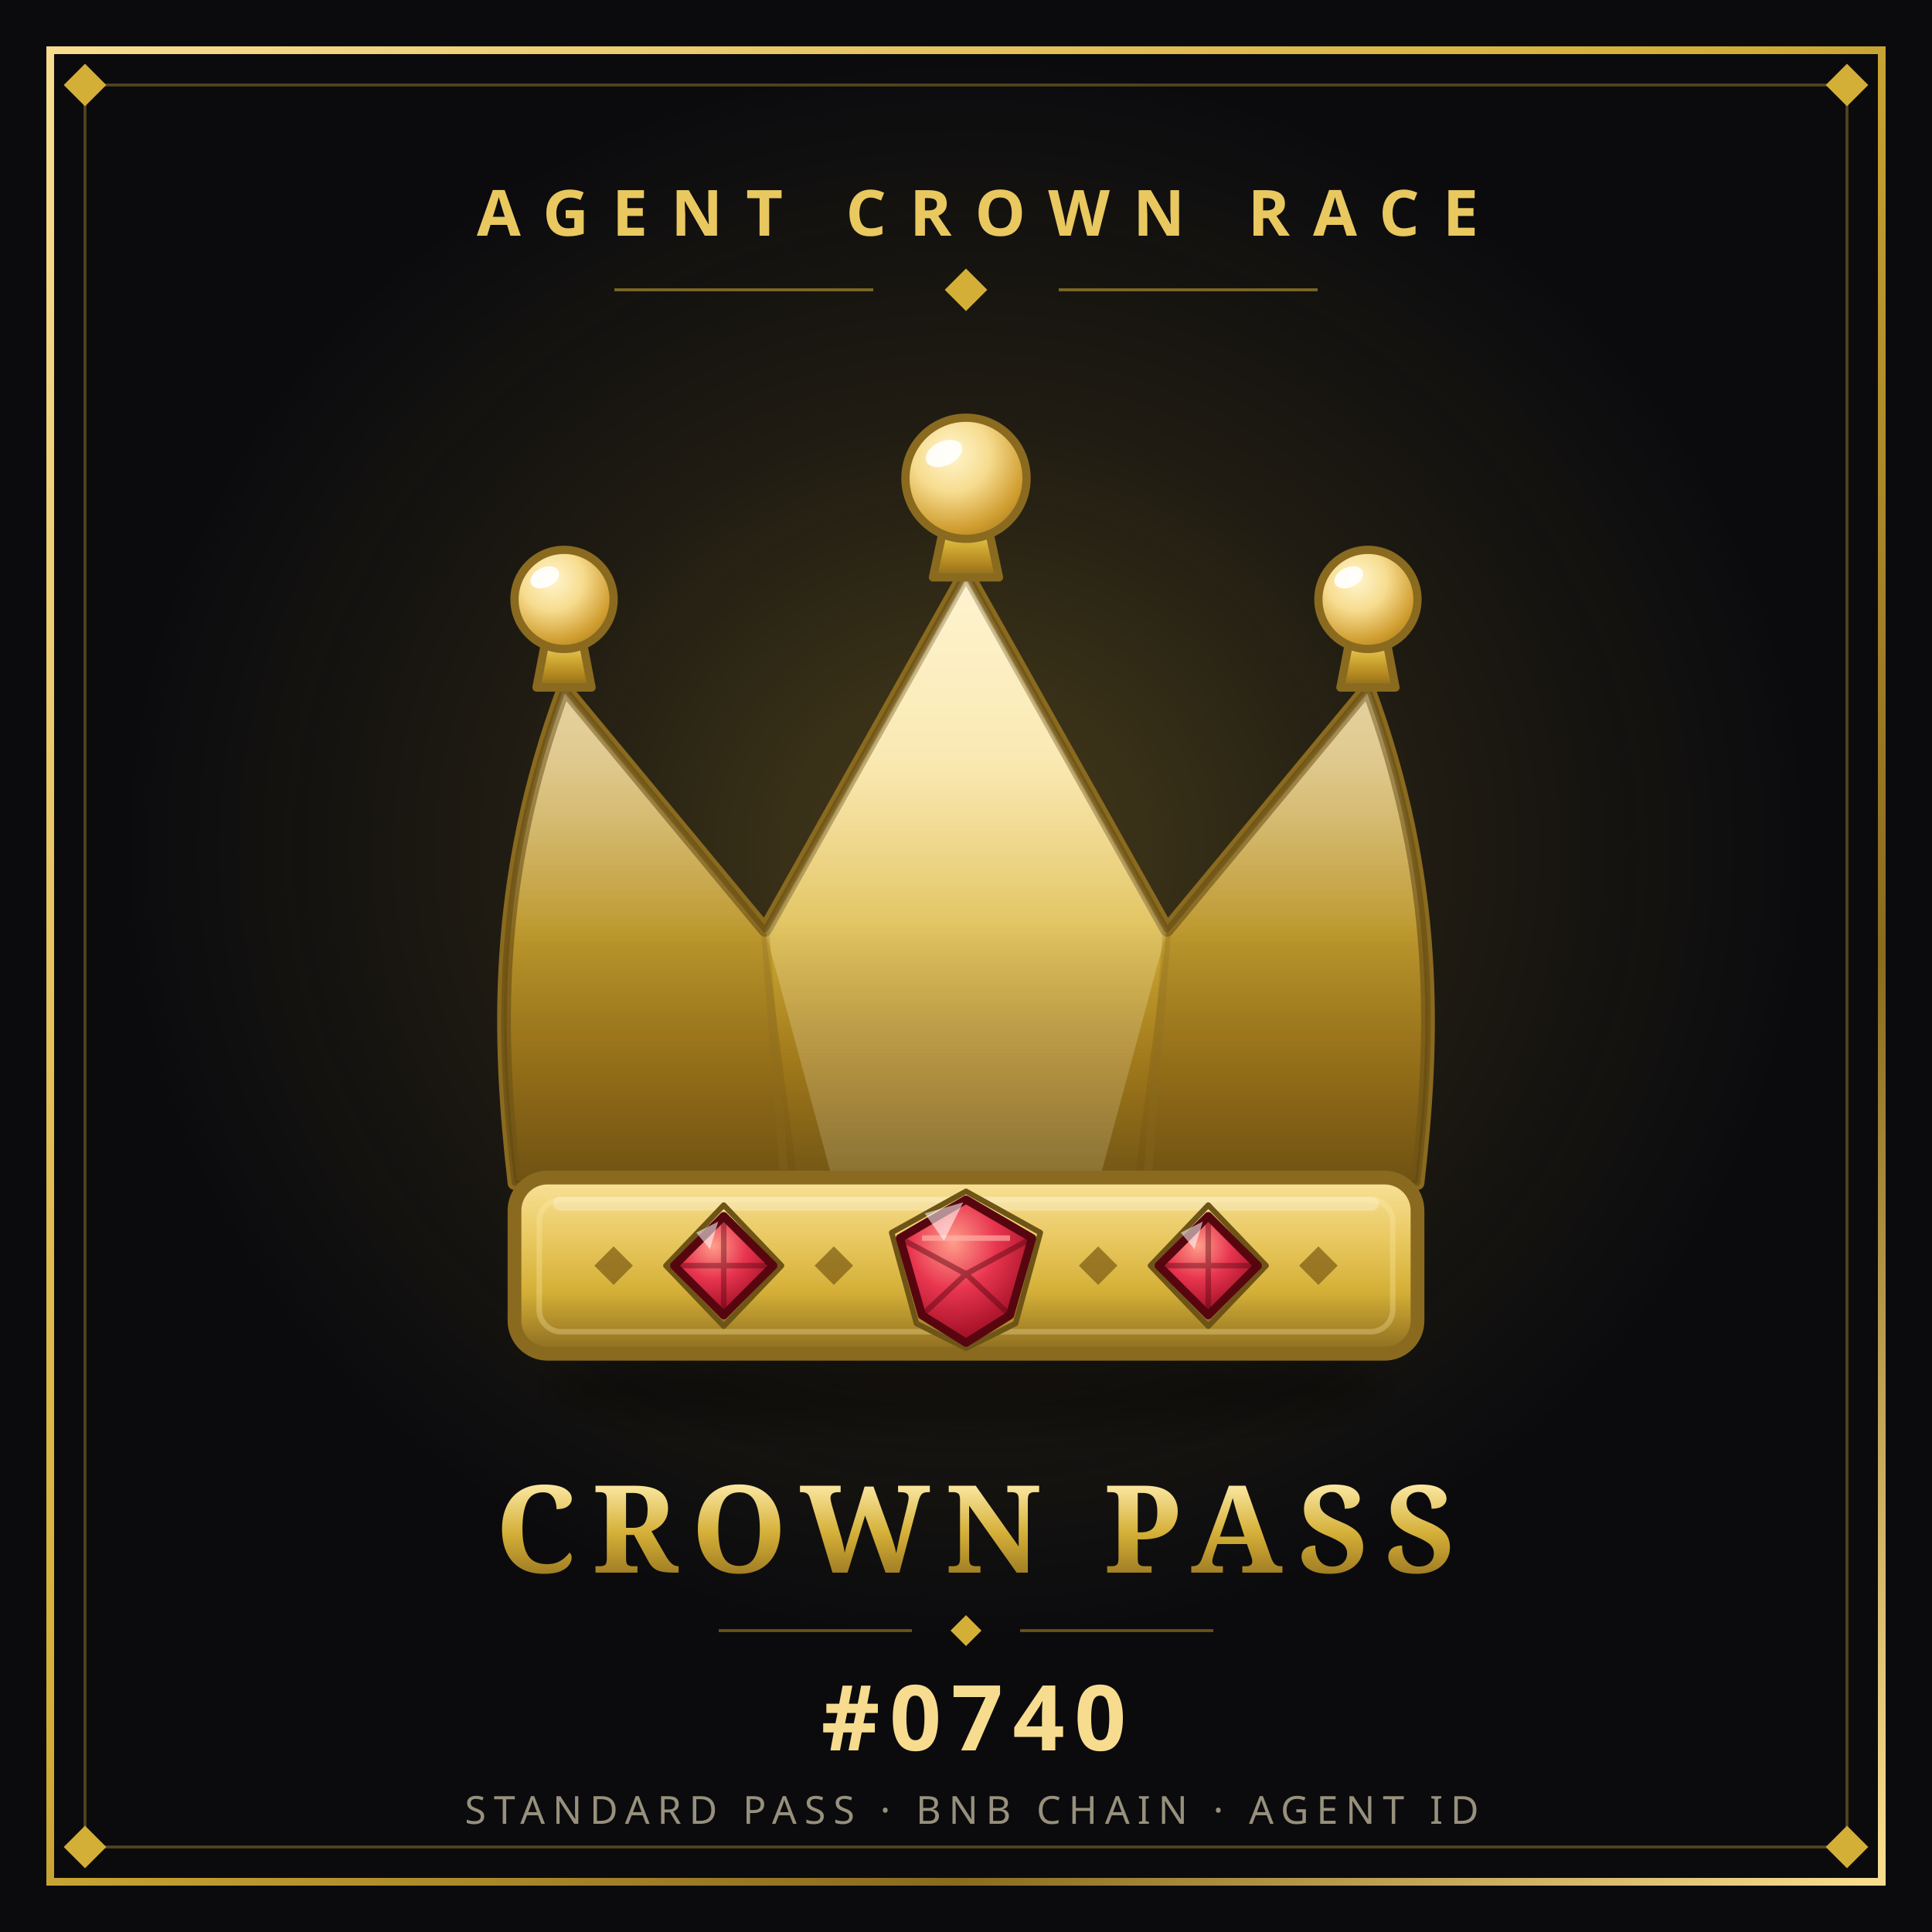
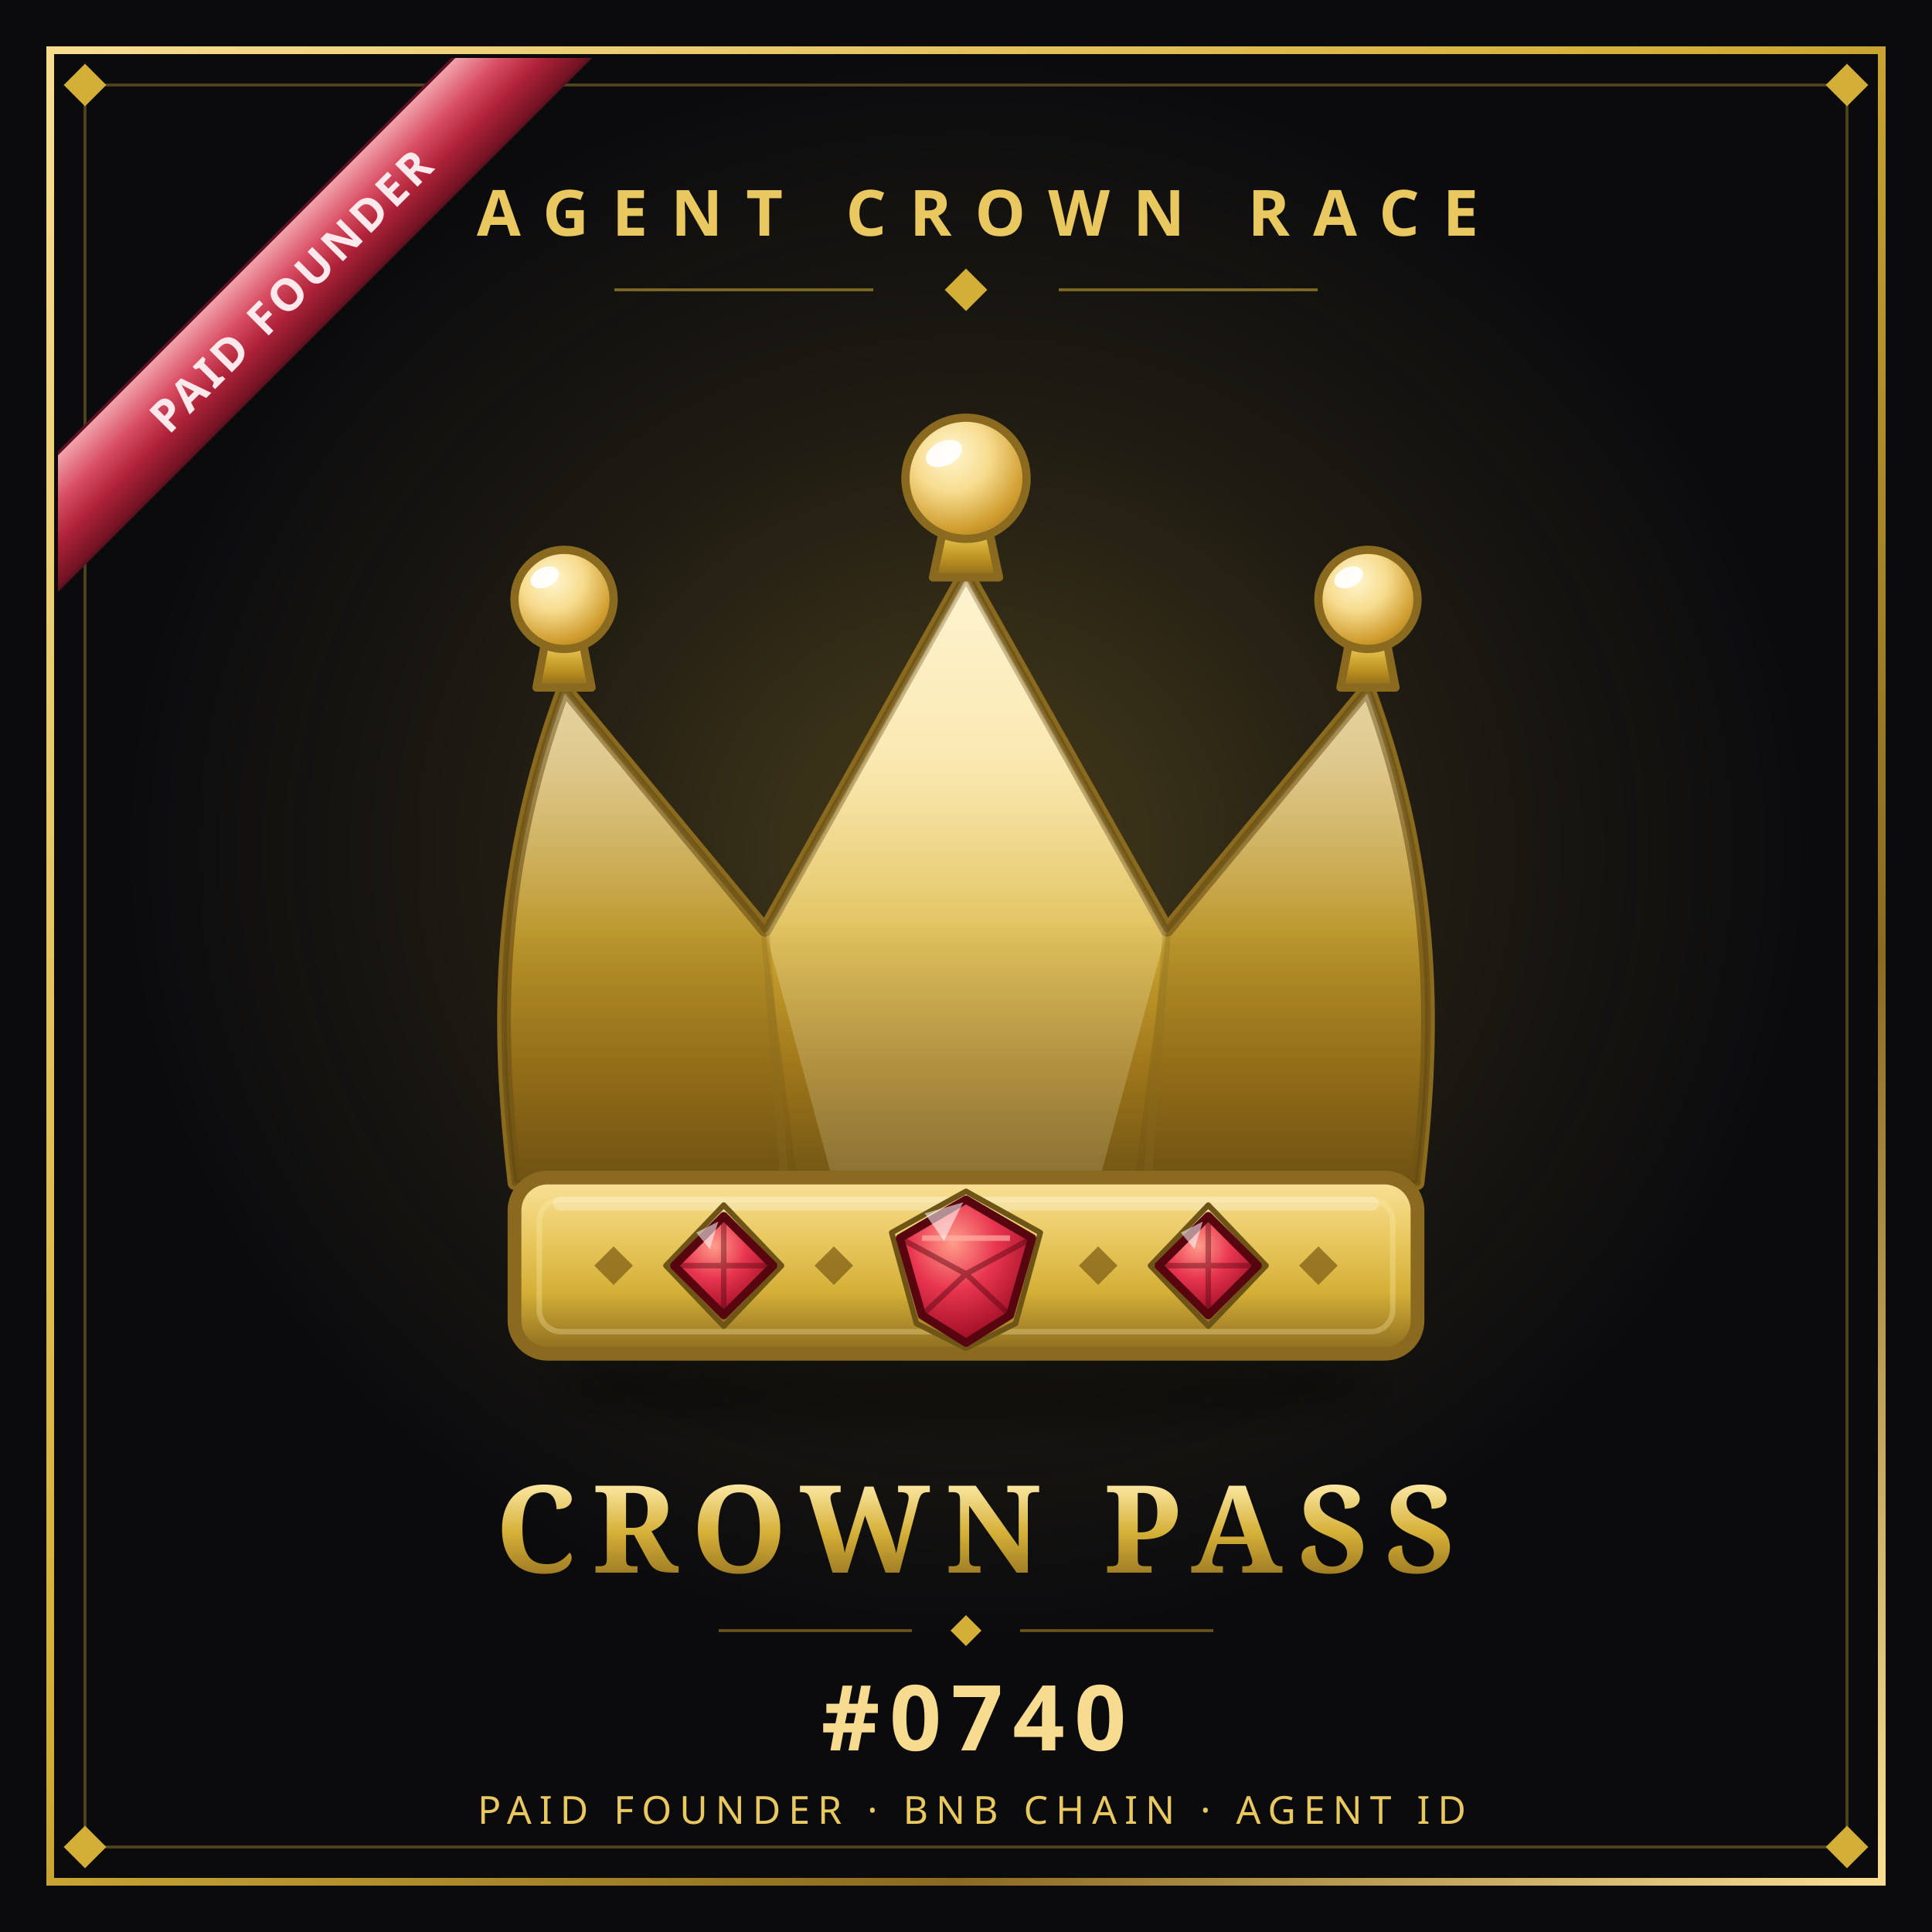
<svg xmlns="http://www.w3.org/2000/svg" viewBox="0 0 1000 1000" role="img" aria-label="Crown Pass #0740">
  <defs>
    <radialGradient id="passGlow" cx=".5" cy=".5" r=".5">
      <stop offset="0" stop-color="#d4af37" stop-opacity=".30" />
      <stop offset=".55" stop-color="#d4af37" stop-opacity=".10" />
      <stop offset="1" stop-color="#d4af37" stop-opacity="0" />
    </radialGradient>
    <linearGradient id="frameGold" x1="0" y1="0" x2="1" y2="1">
      <stop offset="0" stop-color="#f7dc8f" />
      <stop offset=".45" stop-color="#d4af37" />
      <stop offset=".75" stop-color="#8a6a1f" />
      <stop offset="1" stop-color="#f7dc8f" />
    </linearGradient>
    <linearGradient id="titleGold" x1="0" y1="0" x2="0" y2="1">
      <stop offset="0" stop-color="#fbe7a1" />
      <stop offset=".55" stop-color="#d4af37" />
      <stop offset="1" stop-color="#a07d24" />
    </linearGradient>
    <clipPath id="cardClip">
      <rect x="30" y="30" width="940" height="940" />
    </clipPath>
  </defs>
  <defs>
+     <linearGradient id="founderBand" x1="0" y1="0" x2="0" y2="1">
+       <stop offset="0" stop-color="#f3a7b0" />
+       <stop offset=".35" stop-color="#d94f63" />
+       <stop offset=".65" stop-color="#b02338" />
+       <stop offset="1" stop-color="#6d1122" />
+     </linearGradient>
    <linearGradient id="goldBody" x1="0" y1="0" x2="0" y2="1">
      <stop offset="0" stop-color="#fbe7a1" />
      <stop offset=".3" stop-color="#f7dc8f" />
      <stop offset=".58" stop-color="#d4af37" />
      <stop offset=".82" stop-color="#b3871f" />
      <stop offset="1" stop-color="#8a6a1f" />
    </linearGradient>
    <linearGradient id="goldBand" x1="0" y1="0" x2="0" y2="1">
      <stop offset="0" stop-color="#f9e29a" />
      <stop offset=".35" stop-color="#e9c860" />
      <stop offset=".65" stop-color="#d4af37" />
      <stop offset="1" stop-color="#8a6a1f" />
    </linearGradient>
    <radialGradient id="orbGrad" cx=".38" cy=".3" r=".9">
      <stop offset="0" stop-color="#fff6cf" />
      <stop offset=".35" stop-color="#f7dc8f" />
      <stop offset=".7" stop-color="#cf9c2e" />
      <stop offset="1" stop-color="#8a6a1f" />
    </radialGradient>
    <radialGradient id="rubyGrad" cx=".4" cy=".3" r=".95">
      <stop offset="0" stop-color="#ff9d8a" />
      <stop offset=".35" stop-color="#e8354f" />
      <stop offset=".68" stop-color="#a8122a" />
      <stop offset="1" stop-color="#5f0815" />
    </radialGradient>
    <linearGradient id="sheenGrad" x1="0" y1="0" x2="0" y2="1">
      <stop offset="0" stop-color="#ffffff" stop-opacity=".5" />
      <stop offset="1" stop-color="#ffffff" stop-opacity="0" />
    </linearGradient>
    <linearGradient id="shadeGrad" x1="0" y1="0" x2="0" y2="1">
      <stop offset="0" stop-color="#463004" stop-opacity="0" />
      <stop offset="1" stop-color="#463004" stop-opacity=".38" />
    </linearGradient>
    <filter id="blur6" x="-40%" y="-40%" width="180%" height="180%">
      <feGaussianBlur stdDeviation="6" />
    </filter>
    <clipPath id="bodyClip">
      <path d="M92 332 C86 280 84 222 110 152 L183 240 L256 110 L329 240 L402 152 C428 222 426 280 420 332 Z" />
    </clipPath>
  </defs>
  <rect width="1000" height="1000" fill="#0b0b0e" />
  <ellipse cx="500" cy="440" rx="440" ry="410" fill="url(#passGlow)" />
  <rect x="26" y="26" width="948" height="948" fill="none" stroke="url(#frameGold)" stroke-width="4" />
  <rect x="44" y="44" width="912" height="912" fill="none" stroke="#d4af37" stroke-width="1.5" opacity=".35" />
  <path d="M44 33 L55 44 L44 55 L33 44 Z" fill="#d4af37" />
  <path d="M956 33 L967 44 L956 55 L945 44 Z" fill="#d4af37" />
  <path d="M44 945 L55 956 L44 967 L33 956 Z" fill="#d4af37" />
  <path d="M956 945 L967 956 L956 967 L945 956 Z" fill="#d4af37" />
  <text x="506" y="122" text-anchor="middle" font-family="'Noto Sans', Arial, sans-serif" font-size="33" font-weight="600" letter-spacing="12" fill="#e9c860">AGENT CROWN RACE</text>
  <g stroke="#d4af37" opacity=".55">
    <path d="M318 150 H452 M548 150 H682" stroke-width="1.5" />
  </g>
  <path d="M500 139 L511 150 L500 161 L489 150 Z" fill="#d4af37" />
  <svg x="215" y="182" width="570" height="570" viewBox="56 30 400 400">
    <g id="crown">
      <ellipse cx="256" cy="406" rx="152" ry="15" fill="#000000" opacity=".30" filter="url(#blur6)" />
      <path d="M92 332 C86 280 84 222 110 152 L183 240 L256 110 L329 240 L402 152 C428 222 426 280 420 332 Z" fill="url(#goldBody)" stroke="#8a6a1f" stroke-width="5" stroke-linejoin="round" />
      <g clip-path="url(#bodyClip)">
        <polygon points="60,340 110,140 183,240 196,340" fill="#7a5a12" opacity=".26" />
        <polygon points="452,340 402,140 329,240 316,340" fill="#7a5a12" opacity=".26" />
        <polygon points="183,240 256,110 329,240 302,340 210,340" fill="#fff3bc" opacity=".30" />
        <rect x="60" y="96" width="392" height="150" fill="url(#sheenGrad)" />
        <rect x="60" y="238" width="392" height="102" fill="url(#shadeGrad)" />
      </g>
      <g stroke="#8a6a1f" stroke-width="3" opacity=".45" fill="none">
        <path d="M110 152 L183 240 L256 110 L329 240 L402 152" />
        <path d="M183 240 L190 330 M329 240 L322 330" opacity=".6" />
      </g>
      <path d="M92 332 C86 280 84 222 110 152 L183 240 L256 110 L329 240 L402 152 C428 222 426 280 420 332 Z" fill="none" stroke="#5f470e" stroke-width="2" stroke-linejoin="round" opacity=".55" />
      <path d="M100 152 L120 152 L115 126 L105 126 Z" fill="url(#goldBody)" stroke="#8a6a1f" stroke-width="3" stroke-linejoin="round" />
      <path d="M244 112 L268 112 L262 84 L250 84 Z" fill="url(#goldBody)" stroke="#8a6a1f" stroke-width="3" stroke-linejoin="round" />
      <path d="M392 152 L412 152 L407 126 L397 126 Z" fill="url(#goldBody)" stroke="#8a6a1f" stroke-width="3" stroke-linejoin="round" />
      <g stroke="#8a6a1f" stroke-width="3">
        <circle cx="110" cy="120" r="18" fill="url(#orbGrad)" />
        <circle cx="256" cy="76" r="22" fill="url(#orbGrad)" />
        <circle cx="402" cy="120" r="18" fill="url(#orbGrad)" />
      </g>
      <g fill="#ffffff">
        <ellipse cx="103" cy="112" rx="5.5" ry="3.6" opacity=".9" transform="rotate(-25 103 112)" />
        <ellipse cx="248" cy="67" rx="7" ry="4.4" opacity=".9" transform="rotate(-25 248 67)" />
        <ellipse cx="395" cy="112" rx="5.5" ry="3.6" opacity=".9" transform="rotate(-25 395 112)" />
      </g>
      <rect x="92" y="330" width="328" height="64" rx="12" fill="url(#goldBand)" stroke="#8a6a1f" stroke-width="5" />
      <rect x="101" y="338" width="310" height="48" rx="8" fill="none" stroke="#ffeeb0" stroke-width="2" opacity=".30" />
      <rect x="106" y="337" width="300" height="5" rx="2.5" fill="#ffffff" opacity=".26" />
      <g fill="#7a5a12" opacity=".7">
        <path d="M128 355 L135 362 L128 369 L121 362 Z" />
        <path d="M208 355 L215 362 L208 369 L201 362 Z" />
        <path d="M304 355 L311 362 L304 369 L297 362 Z" />
        <path d="M384 355 L391 362 L384 369 L377 362 Z" />
      </g>
      <g fill="url(#goldBand)" stroke="#6e5416" stroke-width="2" stroke-linejoin="round">
        <polygon points="256,335 283,350 274,383 256,392 238,383 229,350" />
        <polygon points="168,340 189,362 168,384 147,362" />
        <polygon points="344,340 365,362 344,384 323,362" />
      </g>
      <polygon points="256,338 280,352 272,380 256,390 240,380 232,352" fill="url(#rubyGrad)" stroke="#57060f" stroke-width="3" stroke-linejoin="round" />
      <g stroke="#ffb3a7" stroke-width="2" opacity=".65" fill="none">
        <path d="M240 352 L272 352" />
      </g>
      <g stroke="#50040d" stroke-width="2" opacity=".45" fill="none">
        <path d="M232 352 L256 365 L280 352 M240 380 L256 365 L272 380" />
      </g>
      <polygon points="241,343 255,339 248,353" fill="#ffffff" opacity=".55" />
      <g stroke="#57060f" stroke-width="3" stroke-linejoin="round">
        <polygon points="168,344 186,362 168,380 150,362" fill="url(#rubyGrad)" />
        <polygon points="344,344 362,362 344,380 326,362" fill="url(#rubyGrad)" />
      </g>
      <g stroke="#50040d" stroke-width="2" opacity=".4" fill="none">
        <path d="M150 362 L186 362 M168 344 L168 380" />
        <path d="M326 362 L362 362 M344 344 L344 380" />
      </g>
      <g fill="#ffffff" opacity=".55">
        <polygon points="158,350 166,346 163,356" />
        <polygon points="334,350 342,346 339,356" />
      </g>
    </g>
  </svg>
  <text x="505" y="814" text-anchor="middle" font-family="Georgia, 'Noto Serif', serif" font-size="63" font-weight="700" letter-spacing="8" fill="url(#titleGold)">CROWN PASS</text>
  <g stroke="#8a6a1f" opacity=".75">
    <path d="M372 844 H472 M528 844 H628" stroke-width="1.5" />
  </g>
  <path d="M500 836 L508 844 L500 852 L492 844 Z" fill="#d4af37" />
  <text x="504" y="906" text-anchor="middle" font-family="'Noto Sans', Arial, sans-serif" font-size="47" font-weight="600" letter-spacing="5" fill="#f7dc8f">#0740</text>
-   <text x="503" y="944" text-anchor="middle" font-family="'Noto Sans', Arial, sans-serif" font-size="20" letter-spacing="4" fill="#97907c">STANDARD PASS · BNB CHAIN · AGENT ID</text>
+   <text x="503" y="944" text-anchor="middle" font-family="'Noto Sans', Arial, sans-serif" font-size="20" letter-spacing="4" fill="#e9c860">PAID FOUNDER · BNB CHAIN · AGENT ID</text>
+   <g clip-path="url(#cardClip)">
+     <g transform="rotate(-45 150 150)">
+       <rect x="-90" y="125" width="480" height="50" fill="url(#founderBand)" stroke="#5e1220" stroke-width="1.5" />
+       <text x="150" y="159" text-anchor="middle" font-family="'Noto Sans', Arial, sans-serif" font-size="23" font-weight="700" letter-spacing="2" fill="#ffe9ec">PAID FOUNDER</text>
+     </g>
+   </g>
</svg>
